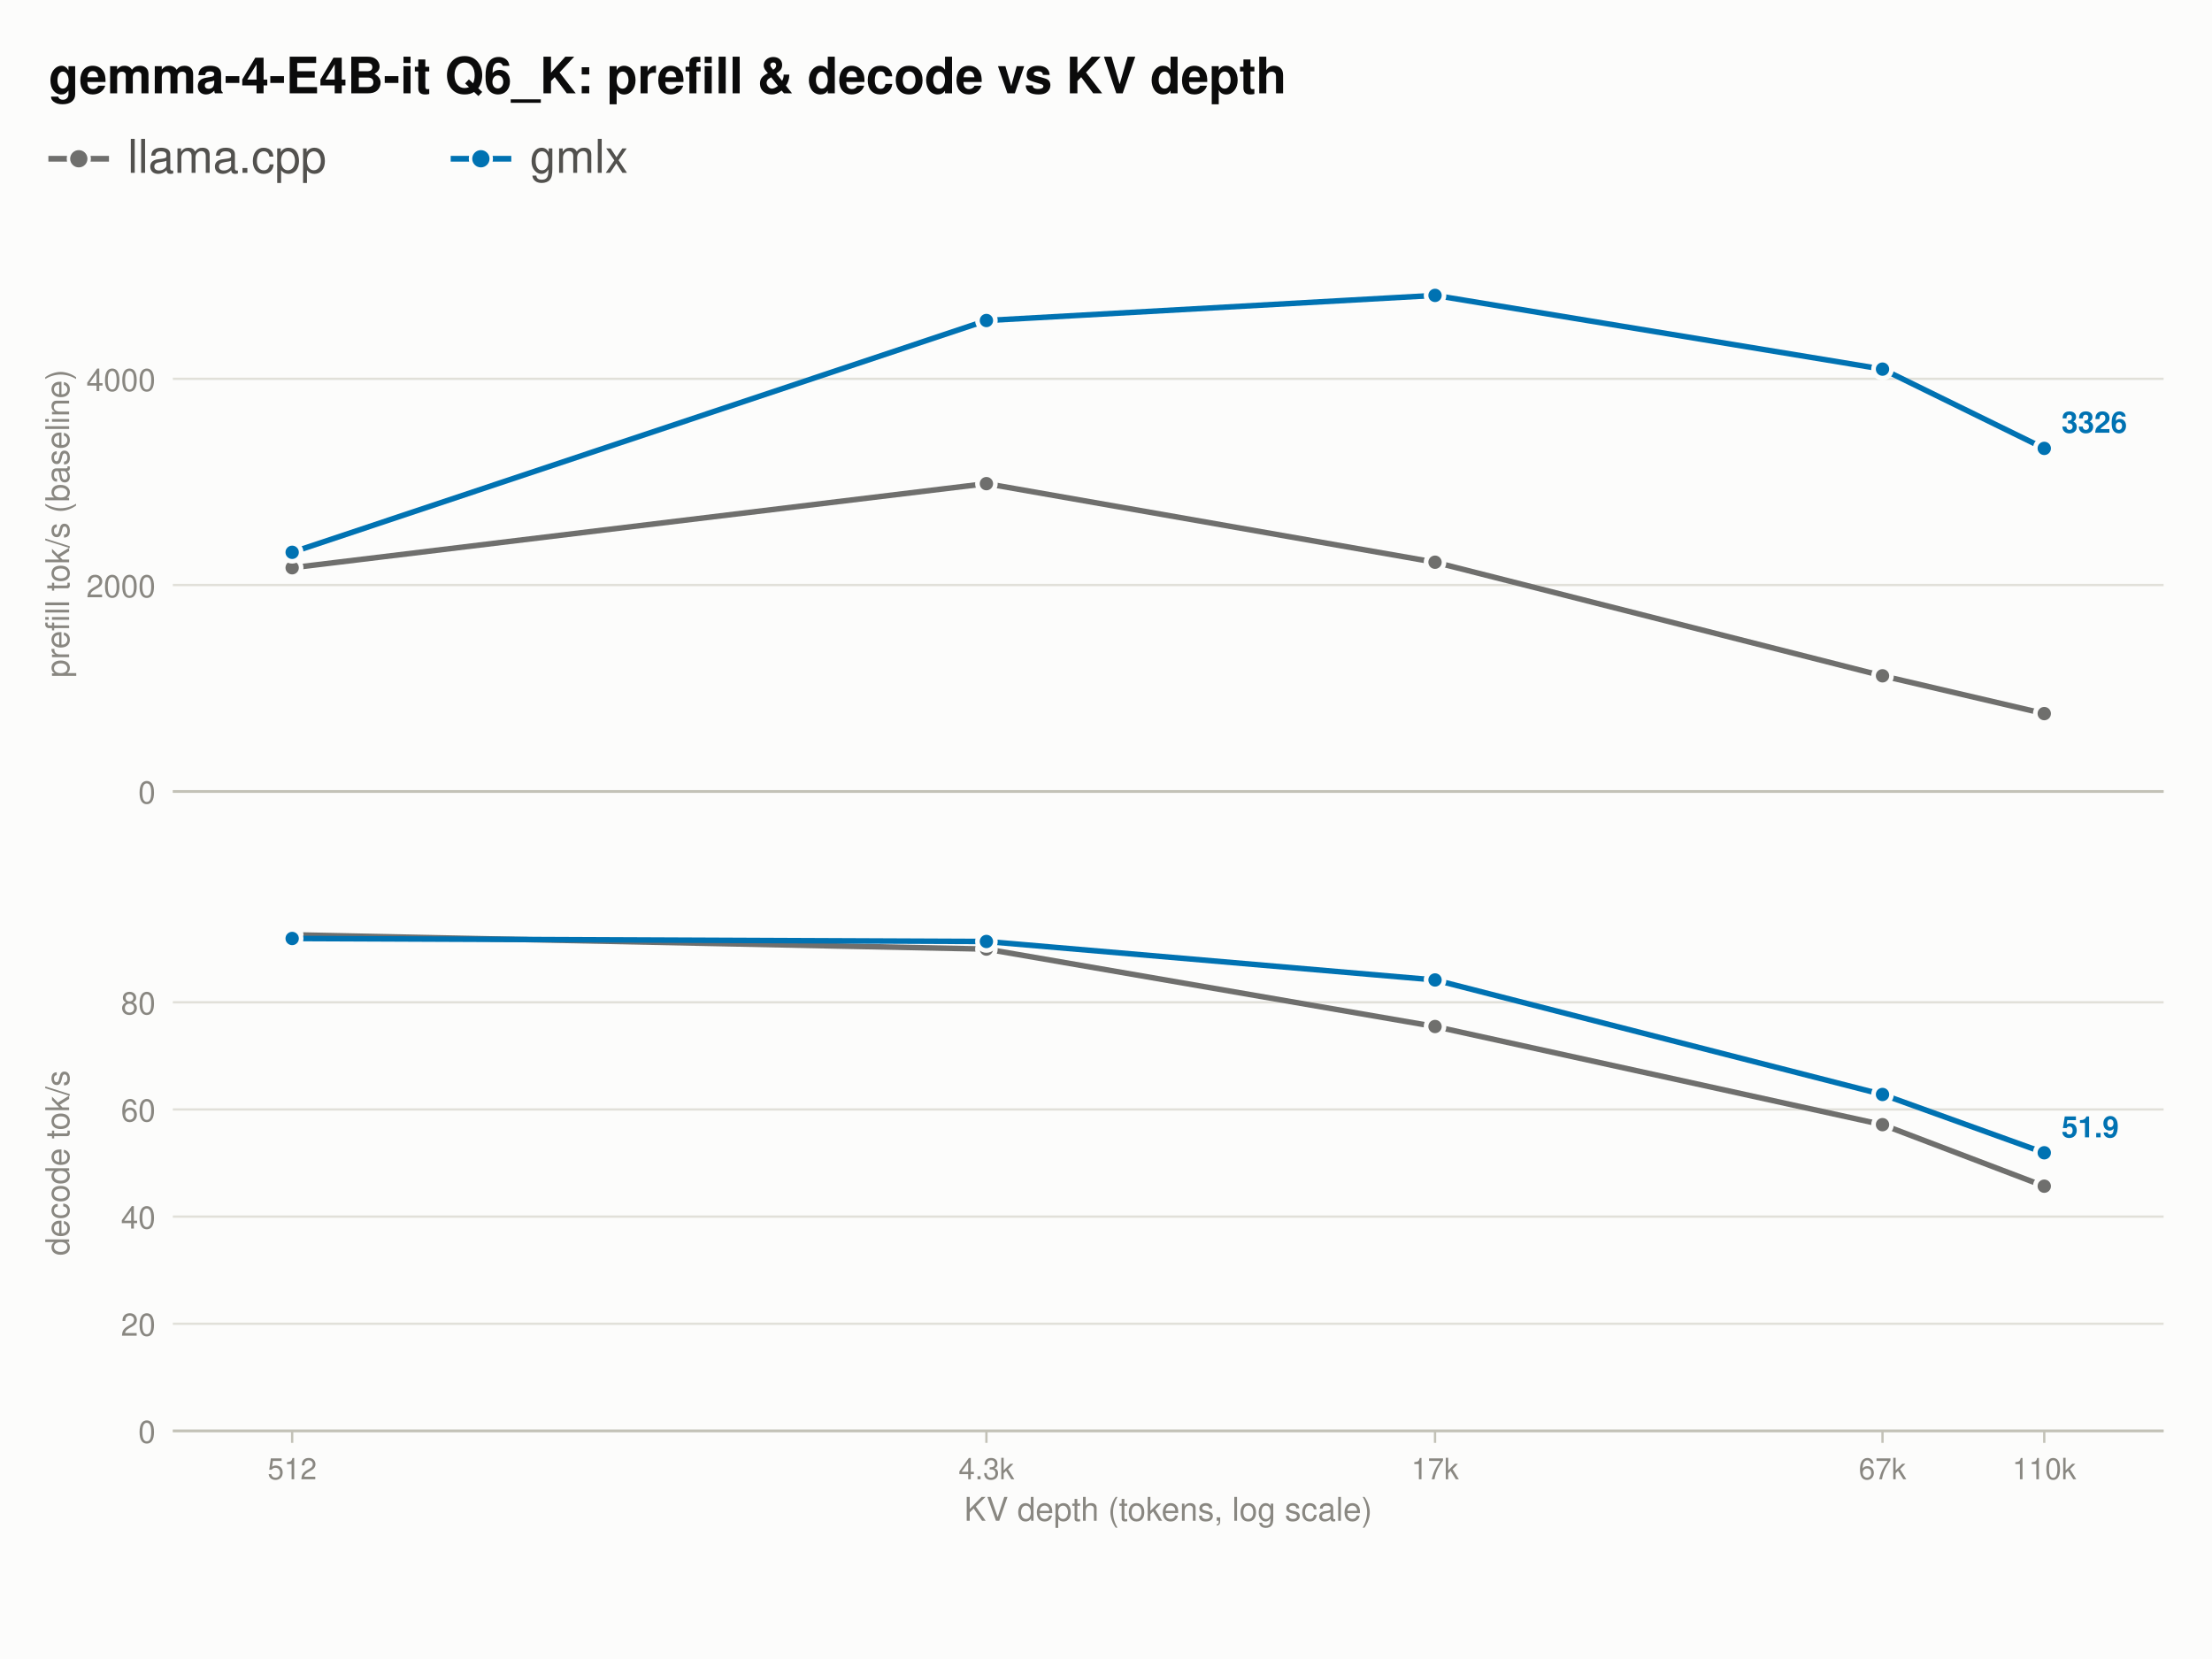
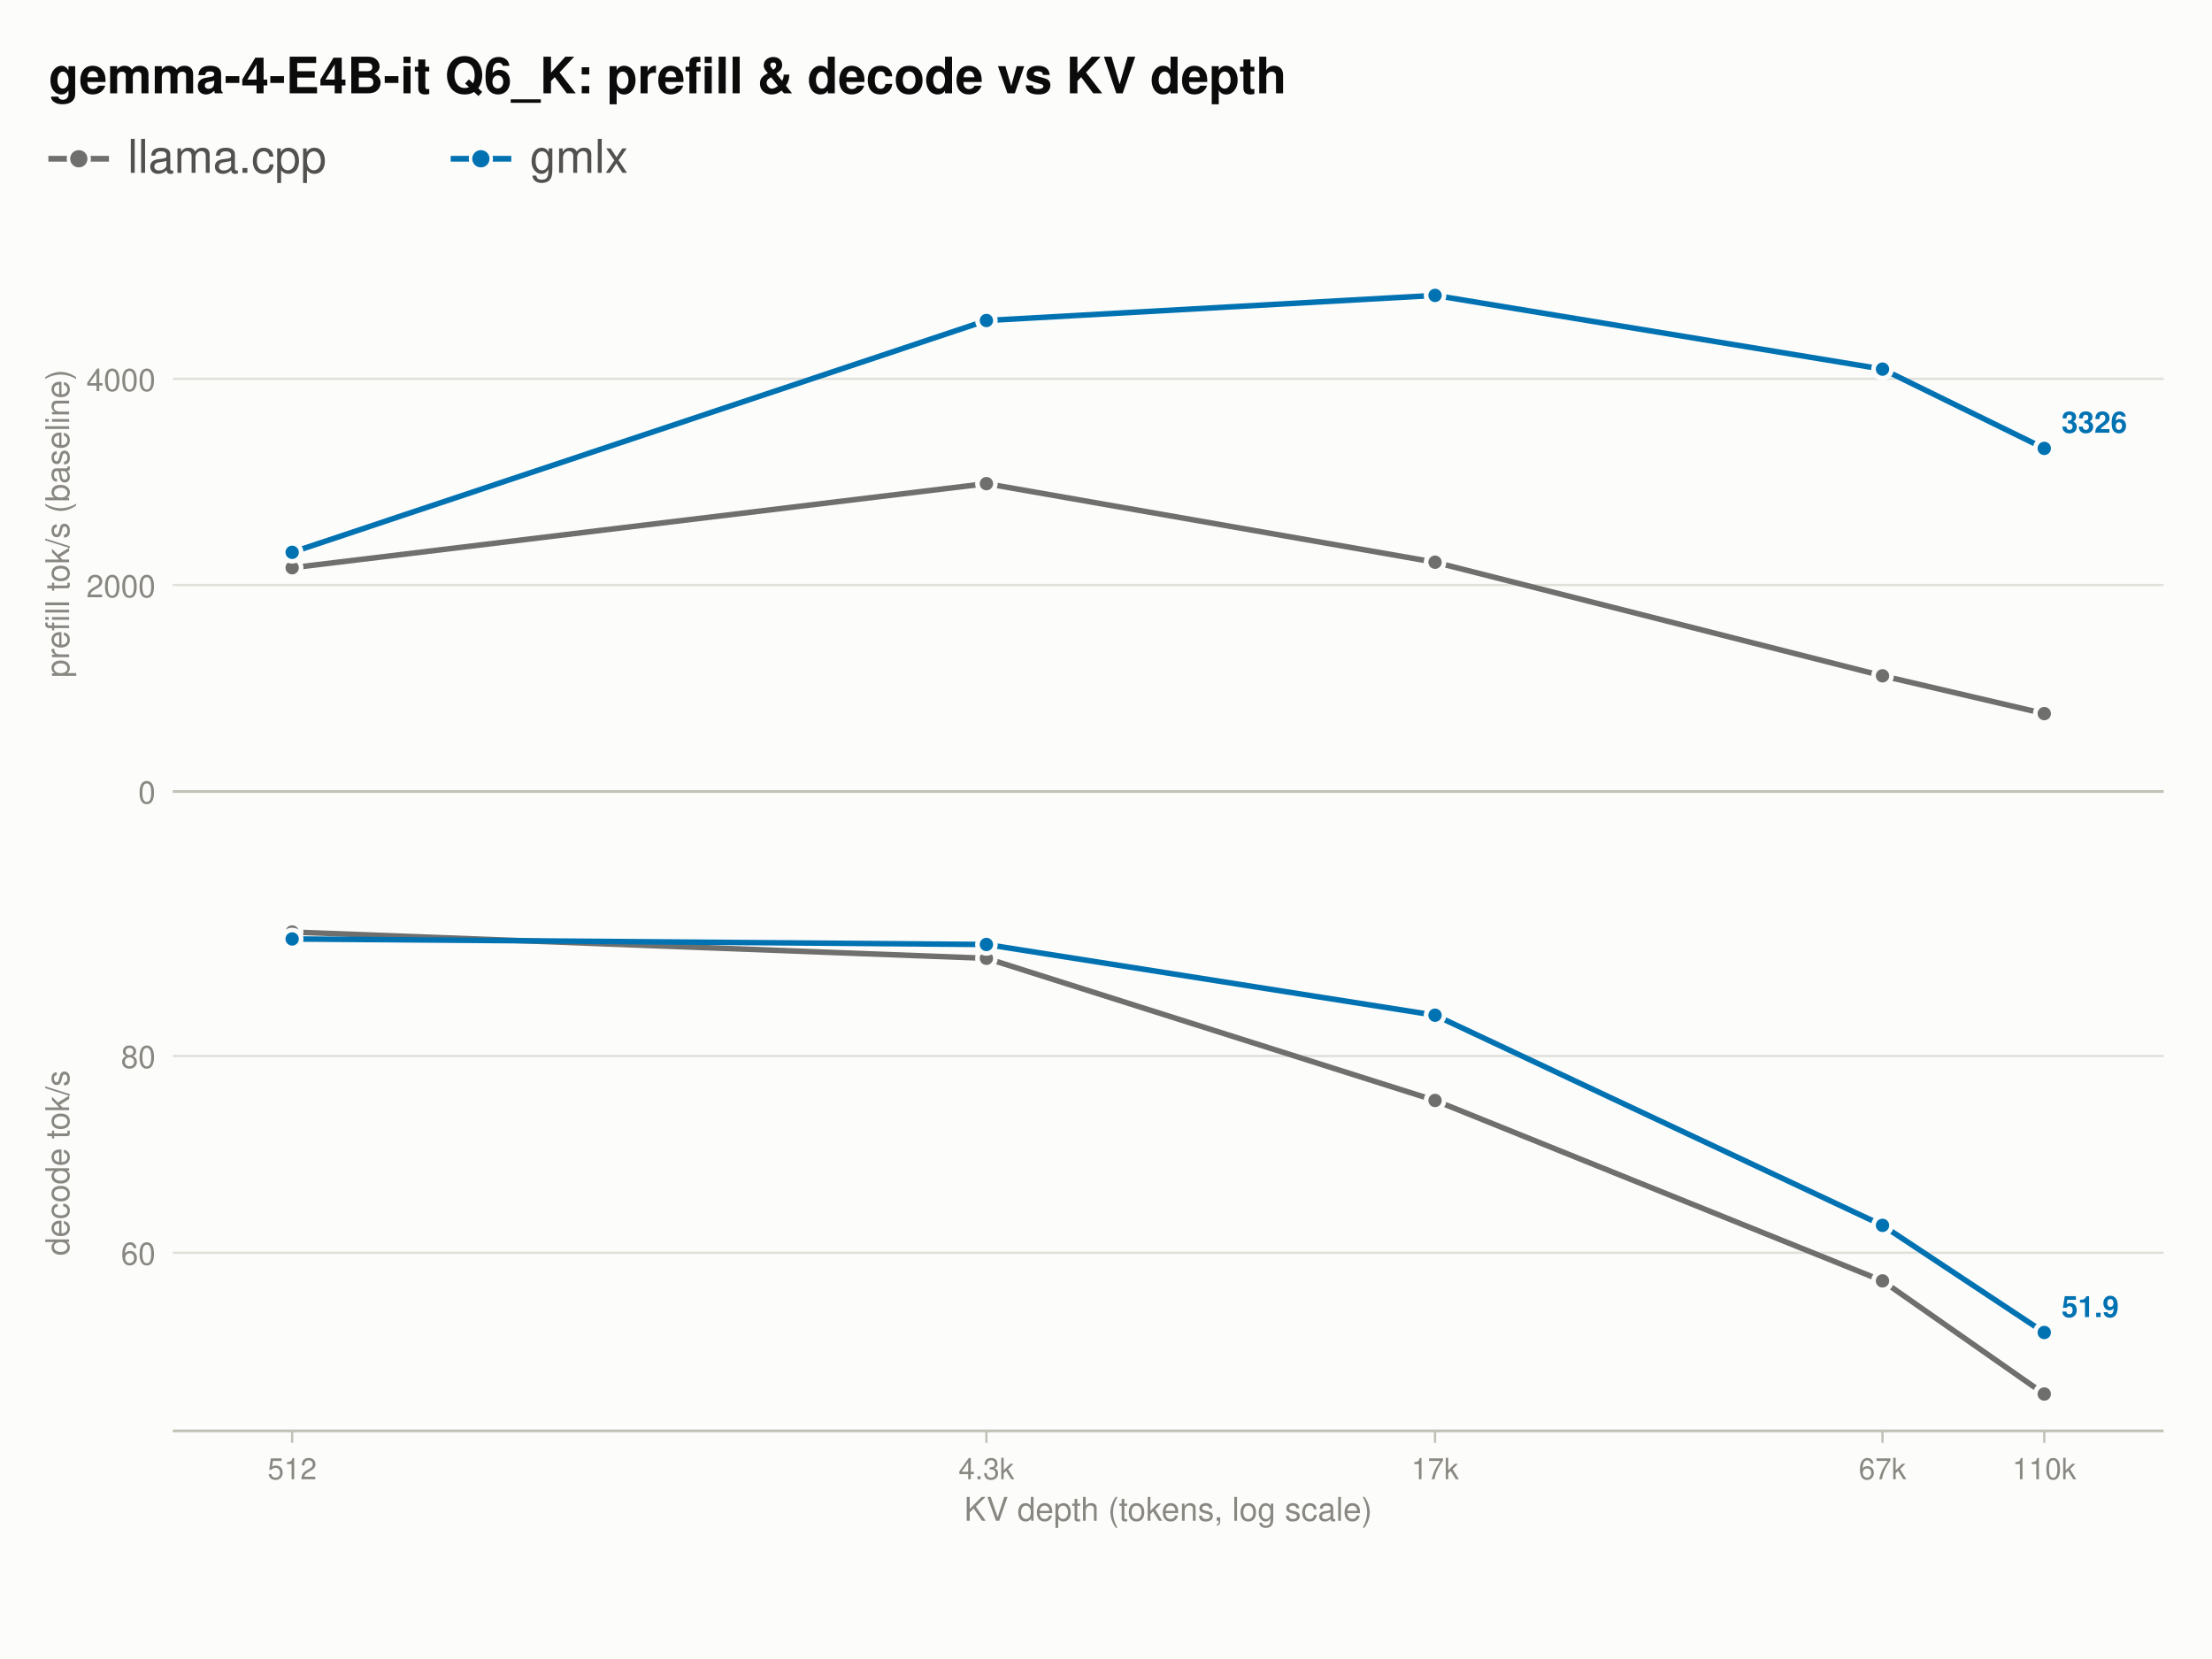
<svg xmlns="http://www.w3.org/2000/svg" width="960" height="720" viewBox="0 0 960 720" font-family="system-ui, -apple-system, 'Segoe UI', Helvetica, Arial, sans-serif">
  <rect x="0" y="0" width="960" height="720" fill="#fcfcfb" />
  <text x="21.0" y="40.5" font-size="21.8" fill="#0b0b0b" font-weight="600">gemma-4-E4B-it Q6_K: prefill &amp; decode vs KV depth</text>
  <line x1="21.0" y1="68.9" x2="47.3" y2="68.9" stroke="#6f6f6d" stroke-width="2.5" />
  <circle cx="34.2" cy="68.9" r="4.5" fill="#6f6f6d" stroke="#fcfcfb" stroke-width="1.5" />
  <text x="55.4" y="75.0" font-size="20.2" fill="#52514e">llama.cpp</text>
  <line x1="195.6" y1="68.9" x2="221.9" y2="68.9" stroke="#0072b2" stroke-width="2.5" />
  <circle cx="208.7" cy="68.9" r="4.5" fill="#0072b2" stroke="#fcfcfb" stroke-width="1.5" />
  <text x="230.0" y="75.0" font-size="20.2" fill="#52514e">gmlx</text>
  <line x1="75.0" y1="343.5" x2="939.0" y2="343.5" stroke="#e1e0d9" stroke-width="1.0" />
  <text x="67.5" y="348.7" font-size="13.5" fill="#898781" text-anchor="end" style="font-variant-numeric: tabular-nums">0</text>
  <line x1="75.0" y1="253.9" x2="939.0" y2="253.9" stroke="#e1e0d9" stroke-width="1.0" />
  <text x="67.5" y="259.2" font-size="13.5" fill="#898781" text-anchor="end" style="font-variant-numeric: tabular-nums">2000</text>
  <line x1="75.0" y1="164.4" x2="939.0" y2="164.4" stroke="#e1e0d9" stroke-width="1.0" />
  <text x="67.5" y="169.7" font-size="13.5" fill="#898781" text-anchor="end" style="font-variant-numeric: tabular-nums">4000</text>
  <line x1="75.0" y1="343.5" x2="939.0" y2="343.5" stroke="#c3c2b7" stroke-width="1.2" />
  <line x1="126.8" y1="343.5" x2="126.8" y2="343.5" stroke="#c3c2b7" stroke-width="1.0" />
  <line x1="428.1" y1="343.5" x2="428.1" y2="343.5" stroke="#c3c2b7" stroke-width="1.0" />
  <line x1="622.8" y1="343.5" x2="622.8" y2="343.5" stroke="#c3c2b7" stroke-width="1.0" />
  <line x1="817.0" y1="343.5" x2="817.0" y2="343.5" stroke="#c3c2b7" stroke-width="1.0" />
  <line x1="887.2" y1="343.5" x2="887.2" y2="343.5" stroke="#c3c2b7" stroke-width="1.0" />
  <path d="M126.8,246.4 L428.1,209.9 L622.8,244.0 L817.0,293.3 L887.2,309.7" fill="none" stroke="#6f6f6d" stroke-width="2.4" stroke-linejoin="round" stroke-linecap="round" />
  <circle cx="126.8" cy="246.4" r="3.9" fill="#6f6f6d" stroke="#fcfcfb" stroke-width="2.0" />
  <circle cx="428.1" cy="209.9" r="3.9" fill="#6f6f6d" stroke="#fcfcfb" stroke-width="2.0" />
  <circle cx="622.8" cy="244.0" r="3.9" fill="#6f6f6d" stroke="#fcfcfb" stroke-width="2.0" />
  <circle cx="817.0" cy="293.3" r="3.9" fill="#6f6f6d" stroke="#fcfcfb" stroke-width="2.0" />
  <circle cx="887.2" cy="309.7" r="3.9" fill="#6f6f6d" stroke="#fcfcfb" stroke-width="2.0" />
  <path d="M126.8,239.7 L428.1,139.1 L622.8,128.2 L817.0,160.2 L887.2,194.6" fill="none" stroke="#0072b2" stroke-width="2.4" stroke-linejoin="round" stroke-linecap="round" />
  <circle cx="126.8" cy="239.7" r="3.9" fill="#0072b2" stroke="#fcfcfb" stroke-width="2.0" />
  <circle cx="428.1" cy="139.1" r="3.9" fill="#0072b2" stroke="#fcfcfb" stroke-width="2.0" />
  <circle cx="622.8" cy="128.2" r="3.9" fill="#0072b2" stroke="#fcfcfb" stroke-width="2.0" />
  <circle cx="817.0" cy="160.2" r="3.9" fill="#0072b2" stroke="#fcfcfb" stroke-width="2.0" />
  <circle cx="887.2" cy="194.6" r="3.9" fill="#0072b2" stroke="#fcfcfb" stroke-width="2.0" />
  <text x="894.7" y="187.8" font-size="12.8" fill="#0072b2" font-weight="600" style="font-variant-numeric: tabular-nums">3326</text>
  <text x="30.0" y="227.2" font-size="14.2" fill="#898781" text-anchor="middle" transform="rotate(-90.0 30.0 227.2)">prefill tok/s (baseline)</text>
-   <line x1="75.0" y1="621.0" x2="939.0" y2="621.0" stroke="#e1e0d9" stroke-width="1.0" />
-   <text x="67.5" y="626.2" font-size="13.5" fill="#898781" text-anchor="end" style="font-variant-numeric: tabular-nums">0</text>
-   <line x1="75.0" y1="574.5" x2="939.0" y2="574.5" stroke="#e1e0d9" stroke-width="1.0" />
-   <text x="67.5" y="579.7" font-size="13.5" fill="#898781" text-anchor="end" style="font-variant-numeric: tabular-nums">20</text>
-   <line x1="75.0" y1="528.0" x2="939.0" y2="528.0" stroke="#e1e0d9" stroke-width="1.0" />
-   <text x="67.5" y="533.2" font-size="13.5" fill="#898781" text-anchor="end" style="font-variant-numeric: tabular-nums">40</text>
-   <line x1="75.0" y1="481.5" x2="939.0" y2="481.5" stroke="#e1e0d9" stroke-width="1.0" />
-   <text x="67.5" y="486.7" font-size="13.5" fill="#898781" text-anchor="end" style="font-variant-numeric: tabular-nums">60</text>
-   <line x1="75.0" y1="435.0" x2="939.0" y2="435.0" stroke="#e1e0d9" stroke-width="1.0" />
-   <text x="67.5" y="440.2" font-size="13.5" fill="#898781" text-anchor="end" style="font-variant-numeric: tabular-nums">80</text>
+   <line x1="75.0" y1="543.7" x2="939.0" y2="543.7" stroke="#e1e0d9" stroke-width="1.0" />
+   <text x="67.5" y="548.9" font-size="13.5" fill="#898781" text-anchor="end" style="font-variant-numeric: tabular-nums">60</text>
+   <line x1="75.0" y1="458.3" x2="939.0" y2="458.3" stroke="#e1e0d9" stroke-width="1.0" />
+   <text x="67.5" y="463.5" font-size="13.5" fill="#898781" text-anchor="end" style="font-variant-numeric: tabular-nums">80</text>
  <line x1="75.0" y1="621.0" x2="939.0" y2="621.0" stroke="#c3c2b7" stroke-width="1.2" />
  <line x1="126.8" y1="621.0" x2="126.8" y2="626.2" stroke="#c3c2b7" stroke-width="1.0" />
  <text x="126.8" y="642.0" font-size="12.8" fill="#898781" text-anchor="middle" style="font-variant-numeric: tabular-nums">512</text>
  <line x1="428.1" y1="621.0" x2="428.1" y2="626.2" stroke="#c3c2b7" stroke-width="1.0" />
  <text x="428.1" y="642.0" font-size="12.8" fill="#898781" text-anchor="middle" style="font-variant-numeric: tabular-nums">4.3k</text>
  <line x1="622.8" y1="621.0" x2="622.8" y2="626.2" stroke="#c3c2b7" stroke-width="1.0" />
  <text x="622.8" y="642.0" font-size="12.8" fill="#898781" text-anchor="middle" style="font-variant-numeric: tabular-nums">17k</text>
  <line x1="817.0" y1="621.0" x2="817.0" y2="626.2" stroke="#c3c2b7" stroke-width="1.0" />
  <text x="817.0" y="642.0" font-size="12.8" fill="#898781" text-anchor="middle" style="font-variant-numeric: tabular-nums">67k</text>
  <line x1="887.2" y1="621.0" x2="887.2" y2="626.2" stroke="#c3c2b7" stroke-width="1.0" />
  <text x="887.2" y="642.0" font-size="12.8" fill="#898781" text-anchor="middle" style="font-variant-numeric: tabular-nums">110k</text>
-   <path d="M126.8,405.7 L428.1,411.9 L622.8,445.5 L817.0,488.1 L887.2,514.8" fill="none" stroke="#6f6f6d" stroke-width="2.4" stroke-linejoin="round" stroke-linecap="round" />
-   <circle cx="126.8" cy="405.7" r="3.9" fill="#6f6f6d" stroke="#fcfcfb" stroke-width="2.0" />
-   <circle cx="428.1" cy="411.9" r="3.9" fill="#6f6f6d" stroke="#fcfcfb" stroke-width="2.0" />
-   <circle cx="622.8" cy="445.5" r="3.9" fill="#6f6f6d" stroke="#fcfcfb" stroke-width="2.0" />
-   <circle cx="817.0" cy="488.1" r="3.9" fill="#6f6f6d" stroke="#fcfcfb" stroke-width="2.0" />
-   <circle cx="887.2" cy="514.8" r="3.9" fill="#6f6f6d" stroke="#fcfcfb" stroke-width="2.0" />
-   <path d="M126.8,407.3 L428.1,408.6 L622.8,425.3 L817.0,475.0 L887.2,500.3" fill="none" stroke="#0072b2" stroke-width="2.4" stroke-linejoin="round" stroke-linecap="round" />
-   <circle cx="126.8" cy="407.3" r="3.9" fill="#0072b2" stroke="#fcfcfb" stroke-width="2.0" />
-   <circle cx="428.1" cy="408.6" r="3.9" fill="#0072b2" stroke="#fcfcfb" stroke-width="2.0" />
-   <circle cx="622.8" cy="425.3" r="3.9" fill="#0072b2" stroke="#fcfcfb" stroke-width="2.0" />
-   <circle cx="817.0" cy="475.0" r="3.9" fill="#0072b2" stroke="#fcfcfb" stroke-width="2.0" />
-   <circle cx="887.2" cy="500.3" r="3.9" fill="#0072b2" stroke="#fcfcfb" stroke-width="2.0" />
-   <text x="894.7" y="493.6" font-size="12.8" fill="#0072b2" font-weight="600" style="font-variant-numeric: tabular-nums">51.9</text>
+   <path d="M126.8,404.5 L428.1,415.9 L622.8,477.6 L817.0,555.9 L887.2,605.0" fill="none" stroke="#6f6f6d" stroke-width="2.4" stroke-linejoin="round" stroke-linecap="round" />
+   <circle cx="126.8" cy="404.5" r="3.9" fill="#6f6f6d" stroke="#fcfcfb" stroke-width="2.0" />
+   <circle cx="428.1" cy="415.9" r="3.9" fill="#6f6f6d" stroke="#fcfcfb" stroke-width="2.0" />
+   <circle cx="622.8" cy="477.6" r="3.9" fill="#6f6f6d" stroke="#fcfcfb" stroke-width="2.0" />
+   <circle cx="817.0" cy="555.9" r="3.9" fill="#6f6f6d" stroke="#fcfcfb" stroke-width="2.0" />
+   <circle cx="887.2" cy="605.0" r="3.9" fill="#6f6f6d" stroke="#fcfcfb" stroke-width="2.0" />
+   <path d="M126.8,407.5 L428.1,409.9 L622.8,440.6 L817.0,531.8 L887.2,578.3" fill="none" stroke="#0072b2" stroke-width="2.4" stroke-linejoin="round" stroke-linecap="round" />
+   <circle cx="126.8" cy="407.5" r="3.9" fill="#0072b2" stroke="#fcfcfb" stroke-width="2.0" />
+   <circle cx="428.1" cy="409.9" r="3.9" fill="#0072b2" stroke="#fcfcfb" stroke-width="2.0" />
+   <circle cx="622.8" cy="440.6" r="3.9" fill="#0072b2" stroke="#fcfcfb" stroke-width="2.0" />
+   <circle cx="817.0" cy="531.8" r="3.9" fill="#0072b2" stroke="#fcfcfb" stroke-width="2.0" />
+   <circle cx="887.2" cy="578.3" r="3.9" fill="#0072b2" stroke="#fcfcfb" stroke-width="2.0" />
+   <text x="894.7" y="571.6" font-size="12.8" fill="#0072b2" font-weight="600" style="font-variant-numeric: tabular-nums">51.9</text>
  <text x="30.0" y="504.7" font-size="14.2" fill="#898781" text-anchor="middle" transform="rotate(-90.0 30.0 504.7)">decode tok/s</text>
  <text x="507.0" y="660.0" font-size="14.2" fill="#898781" text-anchor="middle">KV depth (tokens, log scale)</text>
</svg>
